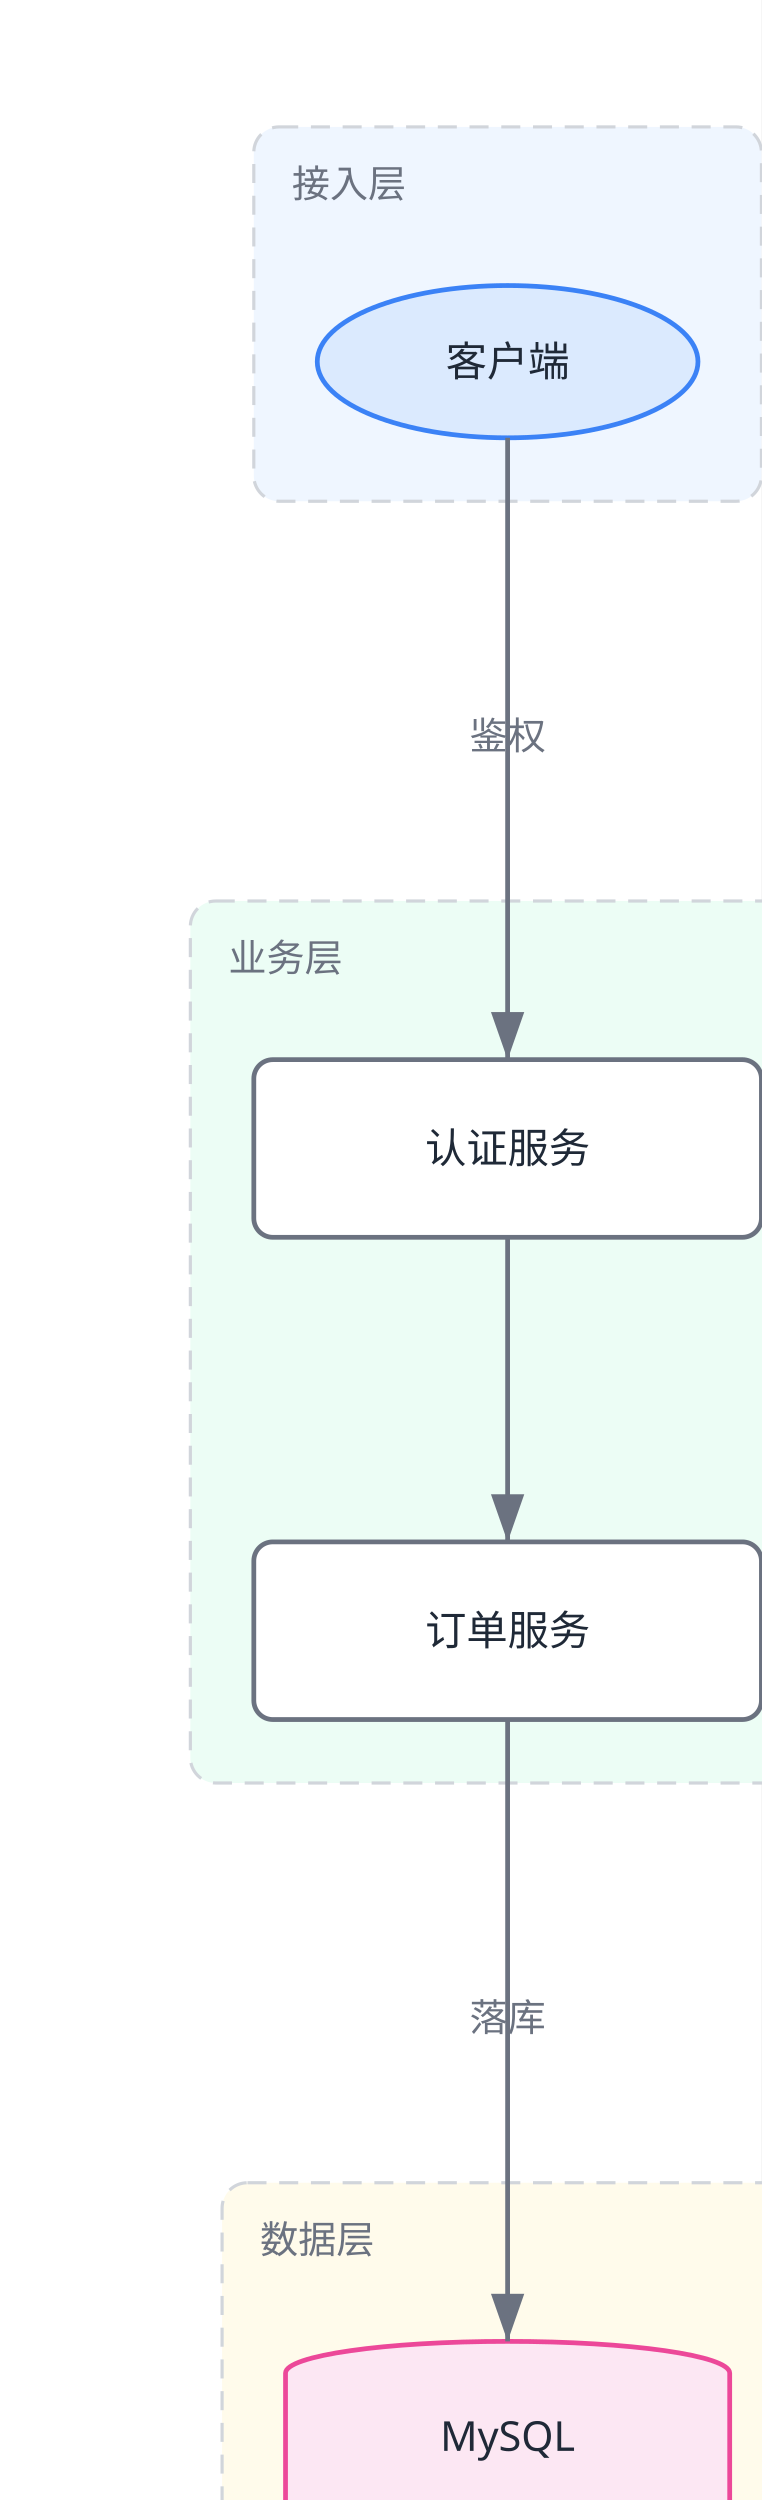
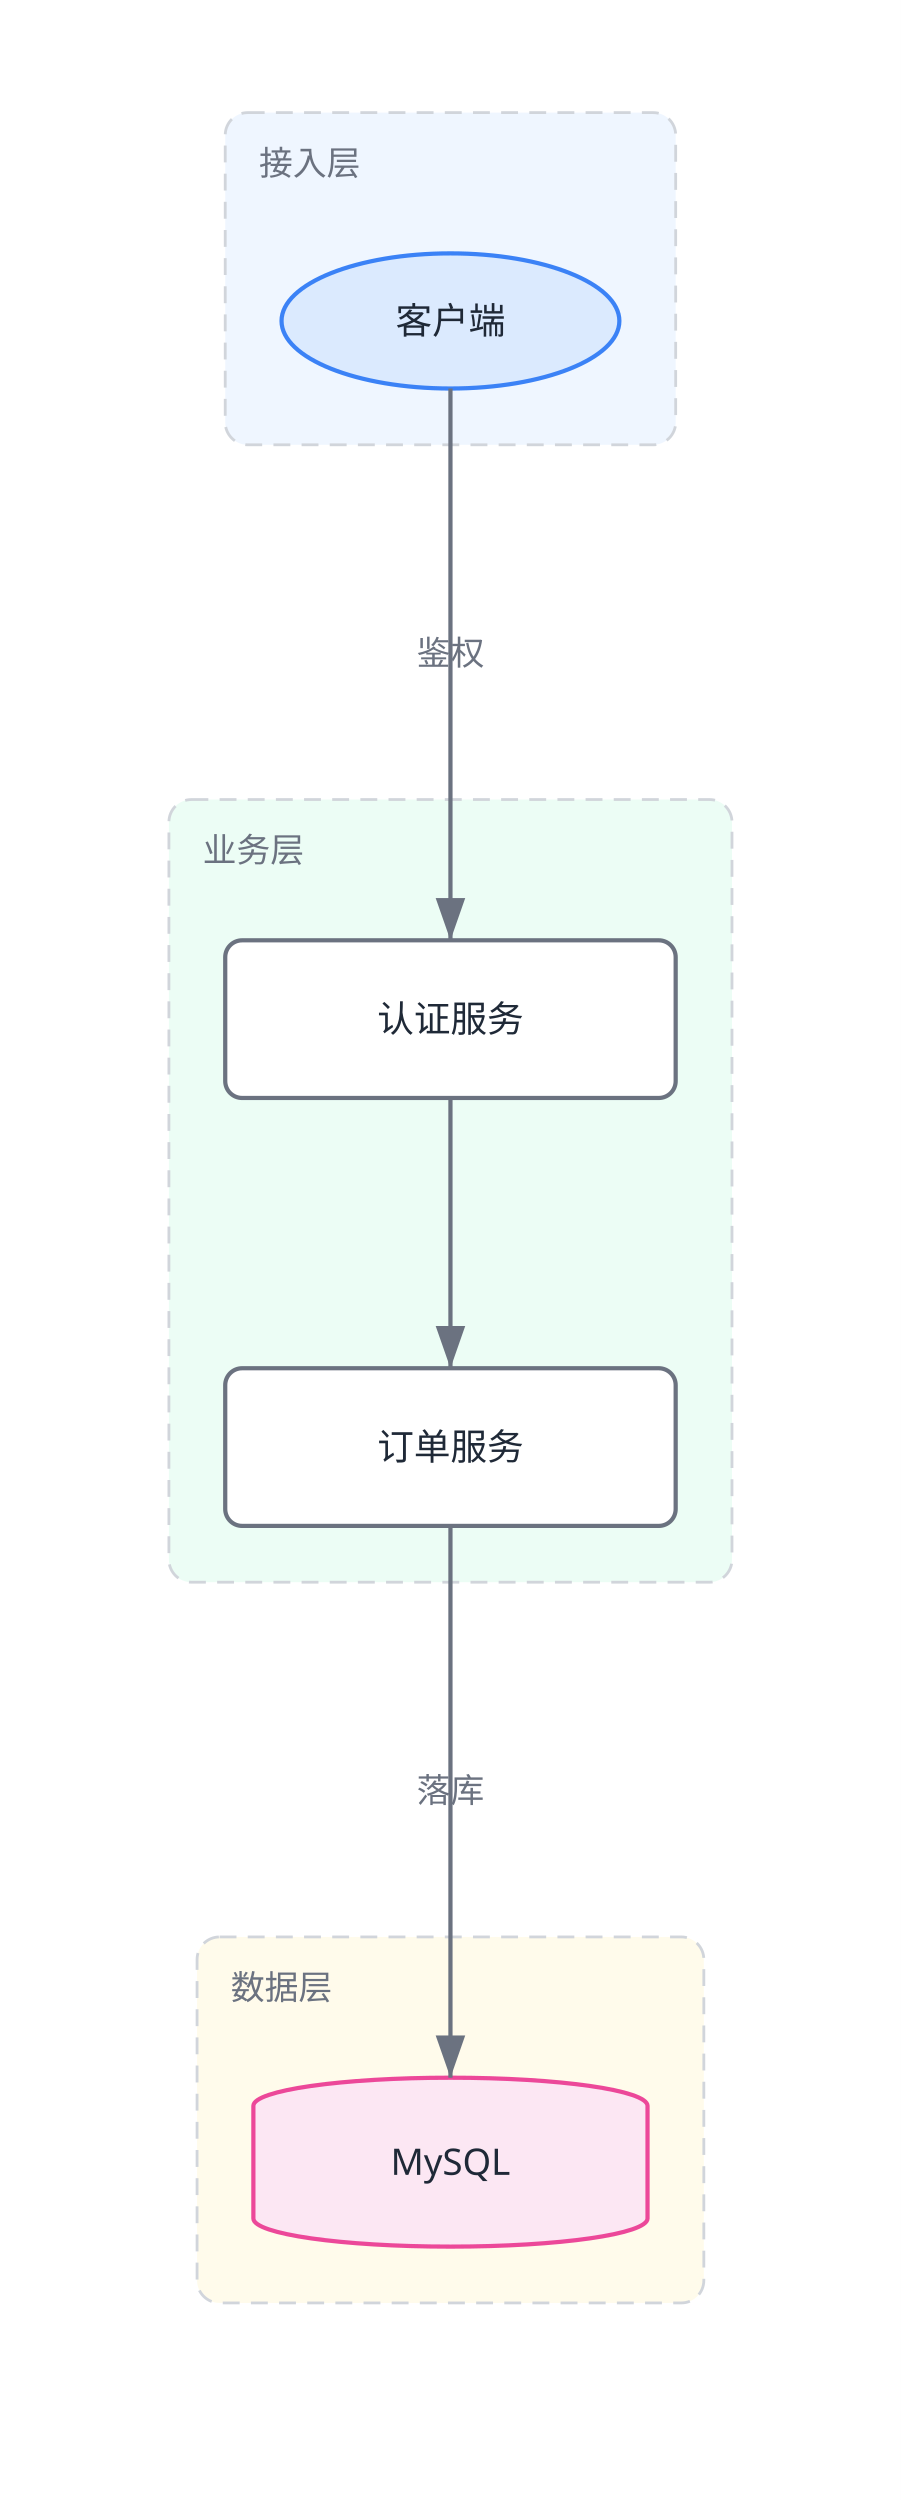
- <svg xmlns="http://www.w3.org/2000/svg" width="240" height="788" viewBox="0 0 240 788">
+ <svg xmlns="http://www.w3.org/2000/svg" width="320" height="888" viewBox="0 0 320 888">
  <defs>
    <marker id="arrowhead" markerWidth="10" markerHeight="7" refX="10" refY="3.5" orient="auto">
      <polygon points="0 0, 10 3.5, 0 7" fill="#6b7280" />
    </marker>
    <marker id="arrowhead-purple" markerWidth="10" markerHeight="7" refX="10" refY="3.5" orient="auto">
      <polygon points="0 0, 10 3.5, 0 7" fill="#7c3aed" />
    </marker>
  </defs>
  <style>.lgdl-anchors,.lgdl-edge-anchors{opacity:0;pointer-events:none;transition:opacity .12s ease}.lgdl-node:hover + .lgdl-anchors,.lgdl-class:hover + .lgdl-anchors,.lgdl-group:hover + .lgdl-anchors,.lgdl-lane:hover + .lgdl-anchors{opacity:1}.lgdl-edge:hover + .lgdl-edge-anchors,.lgdl-aggregate-edge:hover + .lgdl-edge-anchors{opacity:1}.lgdl-node.lgdl-hovered + .lgdl-anchors,.lgdl-class.lgdl-hovered + .lgdl-anchors,.lgdl-group.lgdl-hovered + .lgdl-anchors,.lgdl-lane.lgdl-hovered + .lgdl-anchors{opacity:1}.lgdl-edge.lgdl-hovered + .lgdl-edge-anchors,.lgdl-aggregate-edge.lgdl-hovered + .lgdl-edge-anchors{opacity:1}.lgdl-hovered{filter:drop-shadow(0 0 3px rgba(79,70,229,.65))}</style>
-   <rect x="0" y="0" width="240" height="788" fill="#ffffff" />
+   <rect x="0" y="0" width="320" height="888" fill="#ffffff" />
  <g class="lgdl-group" data-lgdl-loc="groups[0]">
    <rect x="80" y="40" width="160" height="118" rx="8" fill="#eff6ff" stroke="#d1d5db" stroke-dasharray="6 4" />
    <text x="92" y="58" font-family="'Segoe UI', 'PingFang SC', 'Microsoft YaHei', sans-serif" font-size="12" fill="#6b7280" text-anchor="start" dominant-baseline="middle">接入层</text>
  </g>
  <g class="lgdl-anchors">
    <circle cx="240.0" cy="99.0" r="3" fill="#64748b" />
    <circle cx="240.0" cy="120.4" r="3" fill="#64748b" />
    <circle cx="240.0" cy="145.2" r="3" fill="#64748b" />
    <circle cx="219.0" cy="158.0" r="3" fill="#64748b" />
    <circle cx="194.1" cy="158.0" r="3" fill="#64748b" />
    <circle cx="175.8" cy="158.0" r="3" fill="#64748b" />
    <circle cx="160.0" cy="158.0" r="3" fill="#64748b" />
    <circle cx="144.2" cy="158.0" r="3" fill="#64748b" />
    <circle cx="125.9" cy="158.0" r="3" fill="#64748b" />
    <circle cx="101.0" cy="158.0" r="3" fill="#64748b" />
    <circle cx="80.0" cy="145.2" r="3" fill="#64748b" />
    <circle cx="80.0" cy="120.4" r="3" fill="#64748b" />
    <circle cx="80.0" cy="99.0" r="3" fill="#64748b" />
    <circle cx="80.0" cy="77.6" r="3" fill="#64748b" />
    <circle cx="80.0" cy="52.8" r="3" fill="#64748b" />
    <circle cx="101.0" cy="40.0" r="3" fill="#64748b" />
    <circle cx="125.9" cy="40.0" r="3" fill="#64748b" />
    <circle cx="144.2" cy="40.0" r="3" fill="#64748b" />
    <circle cx="160.0" cy="40.0" r="3" fill="#64748b" />
    <circle cx="175.8" cy="40.0" r="3" fill="#64748b" />
    <circle cx="194.1" cy="40.0" r="3" fill="#64748b" />
    <circle cx="219.0" cy="40.0" r="3" fill="#64748b" />
    <circle cx="240.0" cy="52.8" r="3" fill="#64748b" />
    <circle cx="240.0" cy="77.6" r="3" fill="#64748b" />
  </g>
  <g class="lgdl-group" data-lgdl-loc="groups[1]">
    <rect x="60" y="284" width="200" height="278" rx="8" fill="#ecfdf5" stroke="#d1d5db" stroke-dasharray="6 4" />
    <text x="72" y="302" font-family="'Segoe UI', 'PingFang SC', 'Microsoft YaHei', sans-serif" font-size="12" fill="#6b7280" text-anchor="start" dominant-baseline="middle">业务层</text>
  </g>
  <g class="lgdl-anchors">
    <circle cx="260.0" cy="423.0" r="3" fill="#64748b" />
    <circle cx="260.0" cy="449.8" r="3" fill="#64748b" />
    <circle cx="260.0" cy="480.7" r="3" fill="#64748b" />
    <circle cx="260.0" cy="523.0" r="3" fill="#64748b" />
    <circle cx="240.3" cy="562.0" r="3" fill="#64748b" />
    <circle cx="197.2" cy="562.0" r="3" fill="#64748b" />
    <circle cx="160.0" cy="562.0" r="3" fill="#64748b" />
    <circle cx="122.8" cy="562.0" r="3" fill="#64748b" />
    <circle cx="79.7" cy="562.0" r="3" fill="#64748b" />
    <circle cx="60.0" cy="523.0" r="3" fill="#64748b" />
    <circle cx="60.0" cy="480.7" r="3" fill="#64748b" />
    <circle cx="60.0" cy="449.8" r="3" fill="#64748b" />
    <circle cx="60.0" cy="423.0" r="3" fill="#64748b" />
    <circle cx="60.0" cy="396.2" r="3" fill="#64748b" />
    <circle cx="60.0" cy="365.3" r="3" fill="#64748b" />
    <circle cx="60.0" cy="323.0" r="3" fill="#64748b" />
    <circle cx="79.7" cy="284.0" r="3" fill="#64748b" />
    <circle cx="122.8" cy="284.0" r="3" fill="#64748b" />
    <circle cx="160.0" cy="284.0" r="3" fill="#64748b" />
    <circle cx="197.2" cy="284.0" r="3" fill="#64748b" />
    <circle cx="240.3" cy="284.0" r="3" fill="#64748b" />
    <circle cx="260.0" cy="323.0" r="3" fill="#64748b" />
    <circle cx="260.0" cy="365.3" r="3" fill="#64748b" />
    <circle cx="260.0" cy="396.2" r="3" fill="#64748b" />
  </g>
  <g class="lgdl-group" data-lgdl-loc="groups[2]">
    <rect x="70" y="688" width="180" height="130" rx="8" fill="#fffbeb" stroke="#d1d5db" stroke-dasharray="6 4" />
    <text x="82" y="706" font-family="'Segoe UI', 'PingFang SC', 'Microsoft YaHei', sans-serif" font-size="12" fill="#6b7280" text-anchor="start" dominant-baseline="middle">数据层</text>
  </g>
  <g class="lgdl-anchors">
    <circle cx="250.0" cy="753.0" r="3" fill="#64748b" />
    <circle cx="250.0" cy="777.1" r="3" fill="#64748b" />
    <circle cx="250.0" cy="805.0" r="3" fill="#64748b" />
    <circle cx="225.0" cy="818.0" r="3" fill="#64748b" />
    <circle cx="197.5" cy="818.0" r="3" fill="#64748b" />
    <circle cx="177.4" cy="818.0" r="3" fill="#64748b" />
    <circle cx="160.0" cy="818.0" r="3" fill="#64748b" />
    <circle cx="142.6" cy="818.0" r="3" fill="#64748b" />
    <circle cx="122.5" cy="818.0" r="3" fill="#64748b" />
    <circle cx="95.0" cy="818.0" r="3" fill="#64748b" />
    <circle cx="70.0" cy="805.0" r="3" fill="#64748b" />
    <circle cx="70.0" cy="777.1" r="3" fill="#64748b" />
    <circle cx="70.0" cy="753.0" r="3" fill="#64748b" />
    <circle cx="70.0" cy="728.9" r="3" fill="#64748b" />
    <circle cx="70.0" cy="701.0" r="3" fill="#64748b" />
    <circle cx="95.0" cy="688.0" r="3" fill="#64748b" />
    <circle cx="122.5" cy="688.0" r="3" fill="#64748b" />
    <circle cx="142.6" cy="688.0" r="3" fill="#64748b" />
    <circle cx="160.0" cy="688.0" r="3" fill="#64748b" />
    <circle cx="177.4" cy="688.0" r="3" fill="#64748b" />
    <circle cx="197.5" cy="688.0" r="3" fill="#64748b" />
    <circle cx="225.0" cy="688.0" r="3" fill="#64748b" />
    <circle cx="250.0" cy="701.0" r="3" fill="#64748b" />
    <circle cx="250.0" cy="728.9" r="3" fill="#64748b" />
  </g>
  <g class="lgdl-node" data-lgdl-loc="nodes[0]">
    <rect x="100" y="90" width="120" height="48" rx="60" ry="60" fill="#dbeafe" stroke="#3b82f6" stroke-width="1.5" />
    <text x="160" y="114" font-family="'Segoe UI', 'PingFang SC', 'Microsoft YaHei', sans-serif" font-size="13" fill="#1f2937" text-anchor="middle" dominant-baseline="middle">客户端</text>
  </g>
  <g class="lgdl-anchors">
    <circle cx="220.0" cy="114.0" r="3" fill="#3b82f6" />
    <circle cx="209.8" cy="127.4" r="3" fill="#3b82f6" />
    <circle cx="194.2" cy="133.7" r="3" fill="#3b82f6" />
    <circle cx="182.3" cy="136.3" r="3" fill="#3b82f6" />
    <circle cx="173.5" cy="137.4" r="3" fill="#3b82f6" />
    <circle cx="166.4" cy="137.9" r="3" fill="#3b82f6" />
    <circle cx="160.0" cy="138.0" r="3" fill="#3b82f6" />
    <circle cx="153.6" cy="137.9" r="3" fill="#3b82f6" />
    <circle cx="146.5" cy="137.4" r="3" fill="#3b82f6" />
    <circle cx="137.7" cy="136.3" r="3" fill="#3b82f6" />
    <circle cx="125.8" cy="133.7" r="3" fill="#3b82f6" />
    <circle cx="110.2" cy="127.4" r="3" fill="#3b82f6" />
    <circle cx="100.0" cy="114.0" r="3" fill="#3b82f6" />
    <circle cx="110.2" cy="100.6" r="3" fill="#3b82f6" />
    <circle cx="125.8" cy="94.3" r="3" fill="#3b82f6" />
    <circle cx="137.7" cy="91.7" r="3" fill="#3b82f6" />
    <circle cx="146.5" cy="90.6" r="3" fill="#3b82f6" />
    <circle cx="153.6" cy="90.1" r="3" fill="#3b82f6" />
    <circle cx="160.0" cy="90.0" r="3" fill="#3b82f6" />
    <circle cx="166.4" cy="90.1" r="3" fill="#3b82f6" />
    <circle cx="173.5" cy="90.6" r="3" fill="#3b82f6" />
    <circle cx="182.3" cy="91.7" r="3" fill="#3b82f6" />
    <circle cx="194.2" cy="94.3" r="3" fill="#3b82f6" />
    <circle cx="209.8" cy="100.6" r="3" fill="#3b82f6" />
  </g>
  <g class="lgdl-node" data-lgdl-loc="nodes[1]">
    <rect x="80" y="334" width="160" height="56" rx="6" ry="6" fill="#ffffff" stroke="#6b7280" stroke-width="1.5" />
    <text x="160" y="362" font-family="'Segoe UI', 'PingFang SC', 'Microsoft YaHei', sans-serif" font-size="13" fill="#1f2937" text-anchor="middle" dominant-baseline="middle">认证服务</text>
  </g>
  <g class="lgdl-anchors">
    <circle cx="240.0" cy="362.0" r="3" fill="#6b7280" />
    <circle cx="240.0" cy="383.4" r="3" fill="#6b7280" />
    <circle cx="208.5" cy="390.0" r="3" fill="#6b7280" />
    <circle cx="188.0" cy="390.0" r="3" fill="#6b7280" />
    <circle cx="176.2" cy="390.0" r="3" fill="#6b7280" />
    <circle cx="167.5" cy="390.0" r="3" fill="#6b7280" />
    <circle cx="160.0" cy="390.0" r="3" fill="#6b7280" />
    <circle cx="152.5" cy="390.0" r="3" fill="#6b7280" />
    <circle cx="143.8" cy="390.0" r="3" fill="#6b7280" />
    <circle cx="132.0" cy="390.0" r="3" fill="#6b7280" />
    <circle cx="111.5" cy="390.0" r="3" fill="#6b7280" />
    <circle cx="80.0" cy="383.4" r="3" fill="#6b7280" />
    <circle cx="80.0" cy="362.0" r="3" fill="#6b7280" />
    <circle cx="80.0" cy="340.6" r="3" fill="#6b7280" />
    <circle cx="111.5" cy="334.0" r="3" fill="#6b7280" />
    <circle cx="132.0" cy="334.0" r="3" fill="#6b7280" />
    <circle cx="143.8" cy="334.0" r="3" fill="#6b7280" />
    <circle cx="152.5" cy="334.0" r="3" fill="#6b7280" />
    <circle cx="160.0" cy="334.0" r="3" fill="#6b7280" />
    <circle cx="167.5" cy="334.0" r="3" fill="#6b7280" />
    <circle cx="176.2" cy="334.0" r="3" fill="#6b7280" />
    <circle cx="188.0" cy="334.0" r="3" fill="#6b7280" />
    <circle cx="208.5" cy="334.0" r="3" fill="#6b7280" />
    <circle cx="240.0" cy="340.6" r="3" fill="#6b7280" />
  </g>
  <g class="lgdl-node" data-lgdl-loc="nodes[2]">
    <rect x="80" y="486" width="160" height="56" rx="6" ry="6" fill="#ffffff" stroke="#6b7280" stroke-width="1.5" />
    <text x="160" y="514" font-family="'Segoe UI', 'PingFang SC', 'Microsoft YaHei', sans-serif" font-size="13" fill="#1f2937" text-anchor="middle" dominant-baseline="middle">订单服务</text>
  </g>
  <g class="lgdl-anchors">
    <circle cx="240.0" cy="514.0" r="3" fill="#6b7280" />
    <circle cx="240.0" cy="535.4" r="3" fill="#6b7280" />
    <circle cx="208.5" cy="542.0" r="3" fill="#6b7280" />
    <circle cx="188.0" cy="542.0" r="3" fill="#6b7280" />
    <circle cx="176.2" cy="542.0" r="3" fill="#6b7280" />
    <circle cx="167.5" cy="542.0" r="3" fill="#6b7280" />
    <circle cx="160.0" cy="542.0" r="3" fill="#6b7280" />
    <circle cx="152.5" cy="542.0" r="3" fill="#6b7280" />
    <circle cx="143.8" cy="542.0" r="3" fill="#6b7280" />
    <circle cx="132.0" cy="542.0" r="3" fill="#6b7280" />
    <circle cx="111.5" cy="542.0" r="3" fill="#6b7280" />
    <circle cx="80.0" cy="535.4" r="3" fill="#6b7280" />
    <circle cx="80.0" cy="514.0" r="3" fill="#6b7280" />
    <circle cx="80.0" cy="492.6" r="3" fill="#6b7280" />
    <circle cx="111.5" cy="486.0" r="3" fill="#6b7280" />
    <circle cx="132.0" cy="486.0" r="3" fill="#6b7280" />
    <circle cx="143.8" cy="486.0" r="3" fill="#6b7280" />
    <circle cx="152.5" cy="486.0" r="3" fill="#6b7280" />
    <circle cx="160.0" cy="486.0" r="3" fill="#6b7280" />
    <circle cx="167.5" cy="486.0" r="3" fill="#6b7280" />
    <circle cx="176.2" cy="486.0" r="3" fill="#6b7280" />
    <circle cx="188.0" cy="486.0" r="3" fill="#6b7280" />
    <circle cx="208.5" cy="486.0" r="3" fill="#6b7280" />
    <circle cx="240.0" cy="492.6" r="3" fill="#6b7280" />
  </g>
  <g class="lgdl-node" data-lgdl-loc="nodes[3]">
    <path d="M 90,748 L 90,788 A 70,10 0 0 0 230,788 L 230,748 A 70,10 0 0 0 90,748 Z" fill="#fce7f3" stroke="#ec4899" stroke-width="1.5" />
    <text x="160" y="768" font-family="'Segoe UI', 'PingFang SC', 'Microsoft YaHei', sans-serif" font-size="13" fill="#1f2937" text-anchor="middle" dominant-baseline="middle">MySQL</text>
  </g>
  <g class="lgdl-anchors">
    <circle cx="230.0" cy="768.0" r="3" fill="#ec4899" />
    <circle cx="230.0" cy="786.8" r="3" fill="#ec4899" />
    <circle cx="207.4" cy="795.4" r="3" fill="#ec4899" />
    <circle cx="189.1" cy="797.1" r="3" fill="#ec4899" />
    <circle cx="177.1" cy="797.7" r="3" fill="#ec4899" />
    <circle cx="168.0" cy="797.9" r="3" fill="#ec4899" />
    <circle cx="160.0" cy="798.0" r="3" fill="#ec4899" />
    <circle cx="152.0" cy="797.9" r="3" fill="#ec4899" />
    <circle cx="142.9" cy="797.7" r="3" fill="#ec4899" />
    <circle cx="130.9" cy="797.1" r="3" fill="#ec4899" />
    <circle cx="112.6" cy="795.4" r="3" fill="#ec4899" />
    <circle cx="90.0" cy="786.8" r="3" fill="#ec4899" />
    <circle cx="90.0" cy="768.0" r="3" fill="#ec4899" />
    <circle cx="90.0" cy="749.2" r="3" fill="#ec4899" />
    <circle cx="112.6" cy="740.6" r="3" fill="#ec4899" />
    <circle cx="130.9" cy="738.9" r="3" fill="#ec4899" />
    <circle cx="142.9" cy="738.3" r="3" fill="#ec4899" />
    <circle cx="152.0" cy="738.1" r="3" fill="#ec4899" />
    <circle cx="160.0" cy="738.0" r="3" fill="#ec4899" />
    <circle cx="168.0" cy="738.1" r="3" fill="#ec4899" />
    <circle cx="177.1" cy="738.3" r="3" fill="#ec4899" />
    <circle cx="189.1" cy="738.9" r="3" fill="#ec4899" />
    <circle cx="207.4" cy="740.6" r="3" fill="#ec4899" />
    <circle cx="230.0" cy="749.2" r="3" fill="#ec4899" />
  </g>
  <g class="lgdl-edge" data-lgdl-loc="edges[0]">
    <path d="M 160,138 L 160,334" fill="none" stroke="#6b7280" stroke-width="1.5" marker-end="url(#arrowhead)" />
    <text x="160" y="232" font-family="'Segoe UI', 'PingFang SC', 'Microsoft YaHei', sans-serif" font-size="12" fill="#6b7280" text-anchor="middle" dominant-baseline="middle">鉴权</text>
  </g>
  <g class="lgdl-edge-anchors">
    <circle cx="160.0" cy="138.0" r="3.5" fill="#6b7280" />
    <circle cx="160.0" cy="334.0" r="3.5" fill="#6b7280" />
  </g>
  <g class="lgdl-edge" data-lgdl-loc="edges[1]">
    <path d="M 160,390 L 160,486" fill="none" stroke="#6b7280" stroke-width="1.5" marker-end="url(#arrowhead)" />
  </g>
  <g class="lgdl-edge-anchors">
    <circle cx="160.0" cy="390.0" r="3.5" fill="#6b7280" />
    <circle cx="160.0" cy="486.0" r="3.5" fill="#6b7280" />
  </g>
  <g class="lgdl-edge" data-lgdl-loc="edges[2]">
    <path d="M 160,542 L 160,738" fill="none" stroke="#6b7280" stroke-width="1.5" marker-end="url(#arrowhead)" />
    <text x="160" y="636" font-family="'Segoe UI', 'PingFang SC', 'Microsoft YaHei', sans-serif" font-size="12" fill="#6b7280" text-anchor="middle" dominant-baseline="middle">落库</text>
  </g>
  <g class="lgdl-edge-anchors">
    <circle cx="160.0" cy="542.0" r="3.5" fill="#6b7280" />
    <circle cx="160.0" cy="738.0" r="3.5" fill="#6b7280" />
  </g>
</svg>
